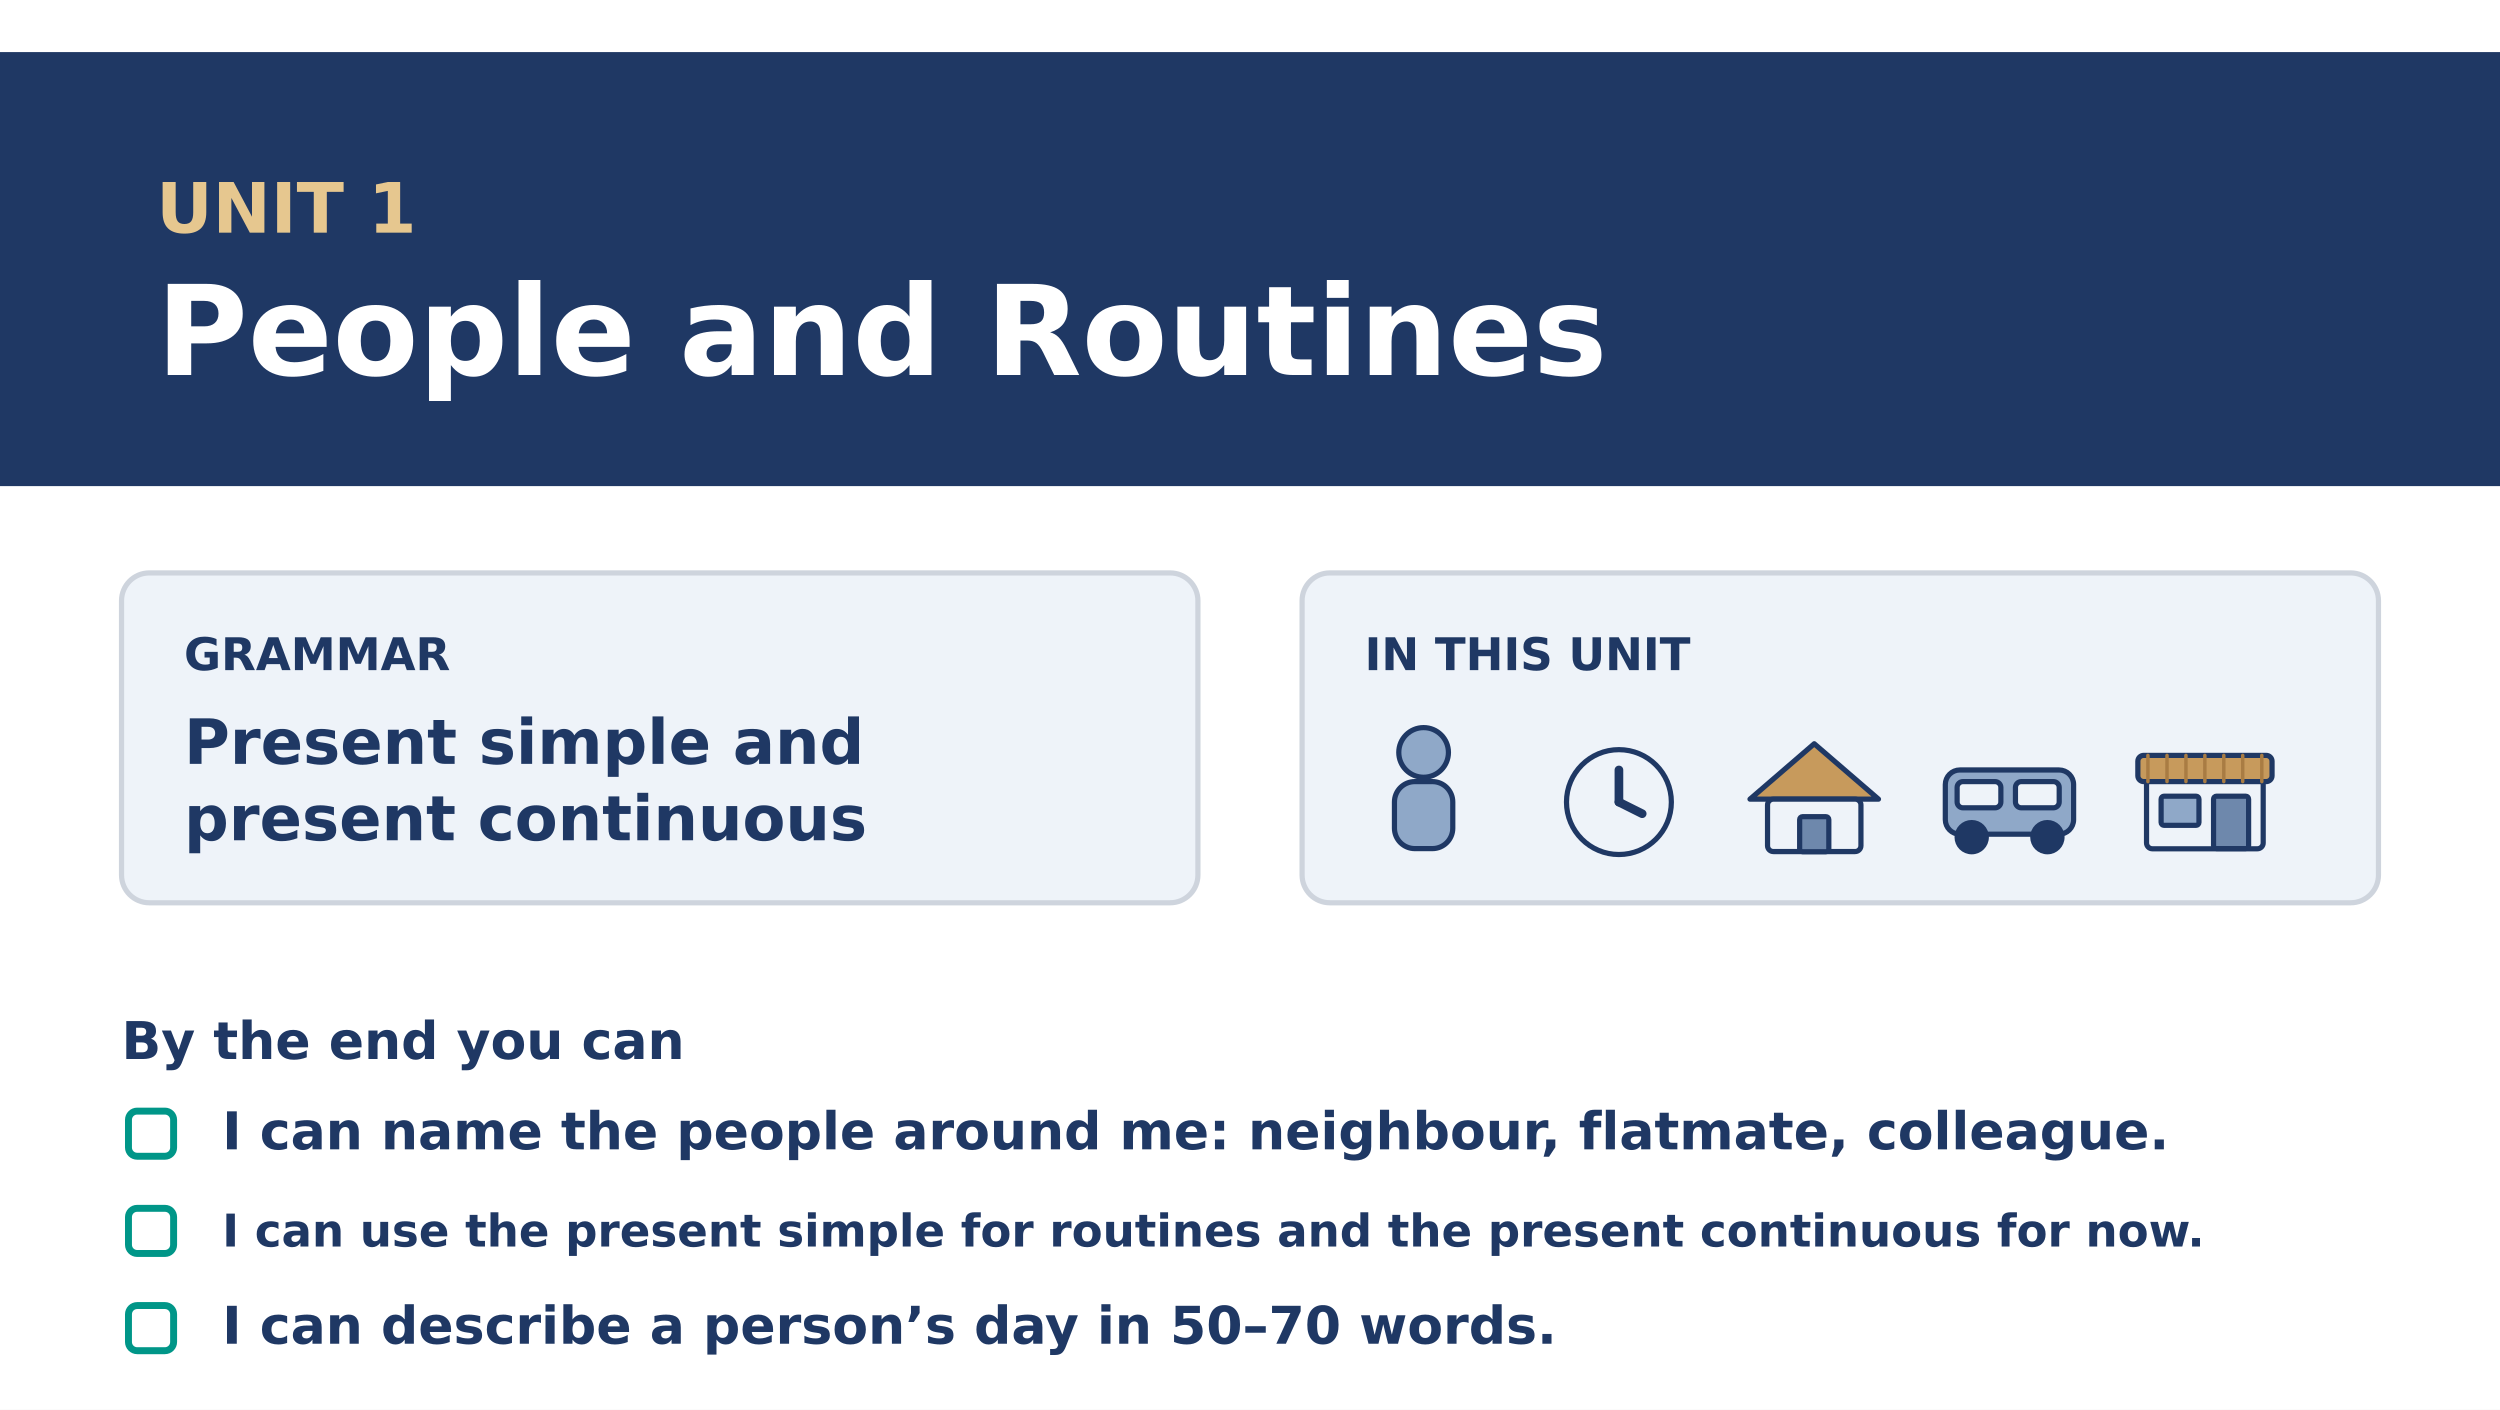
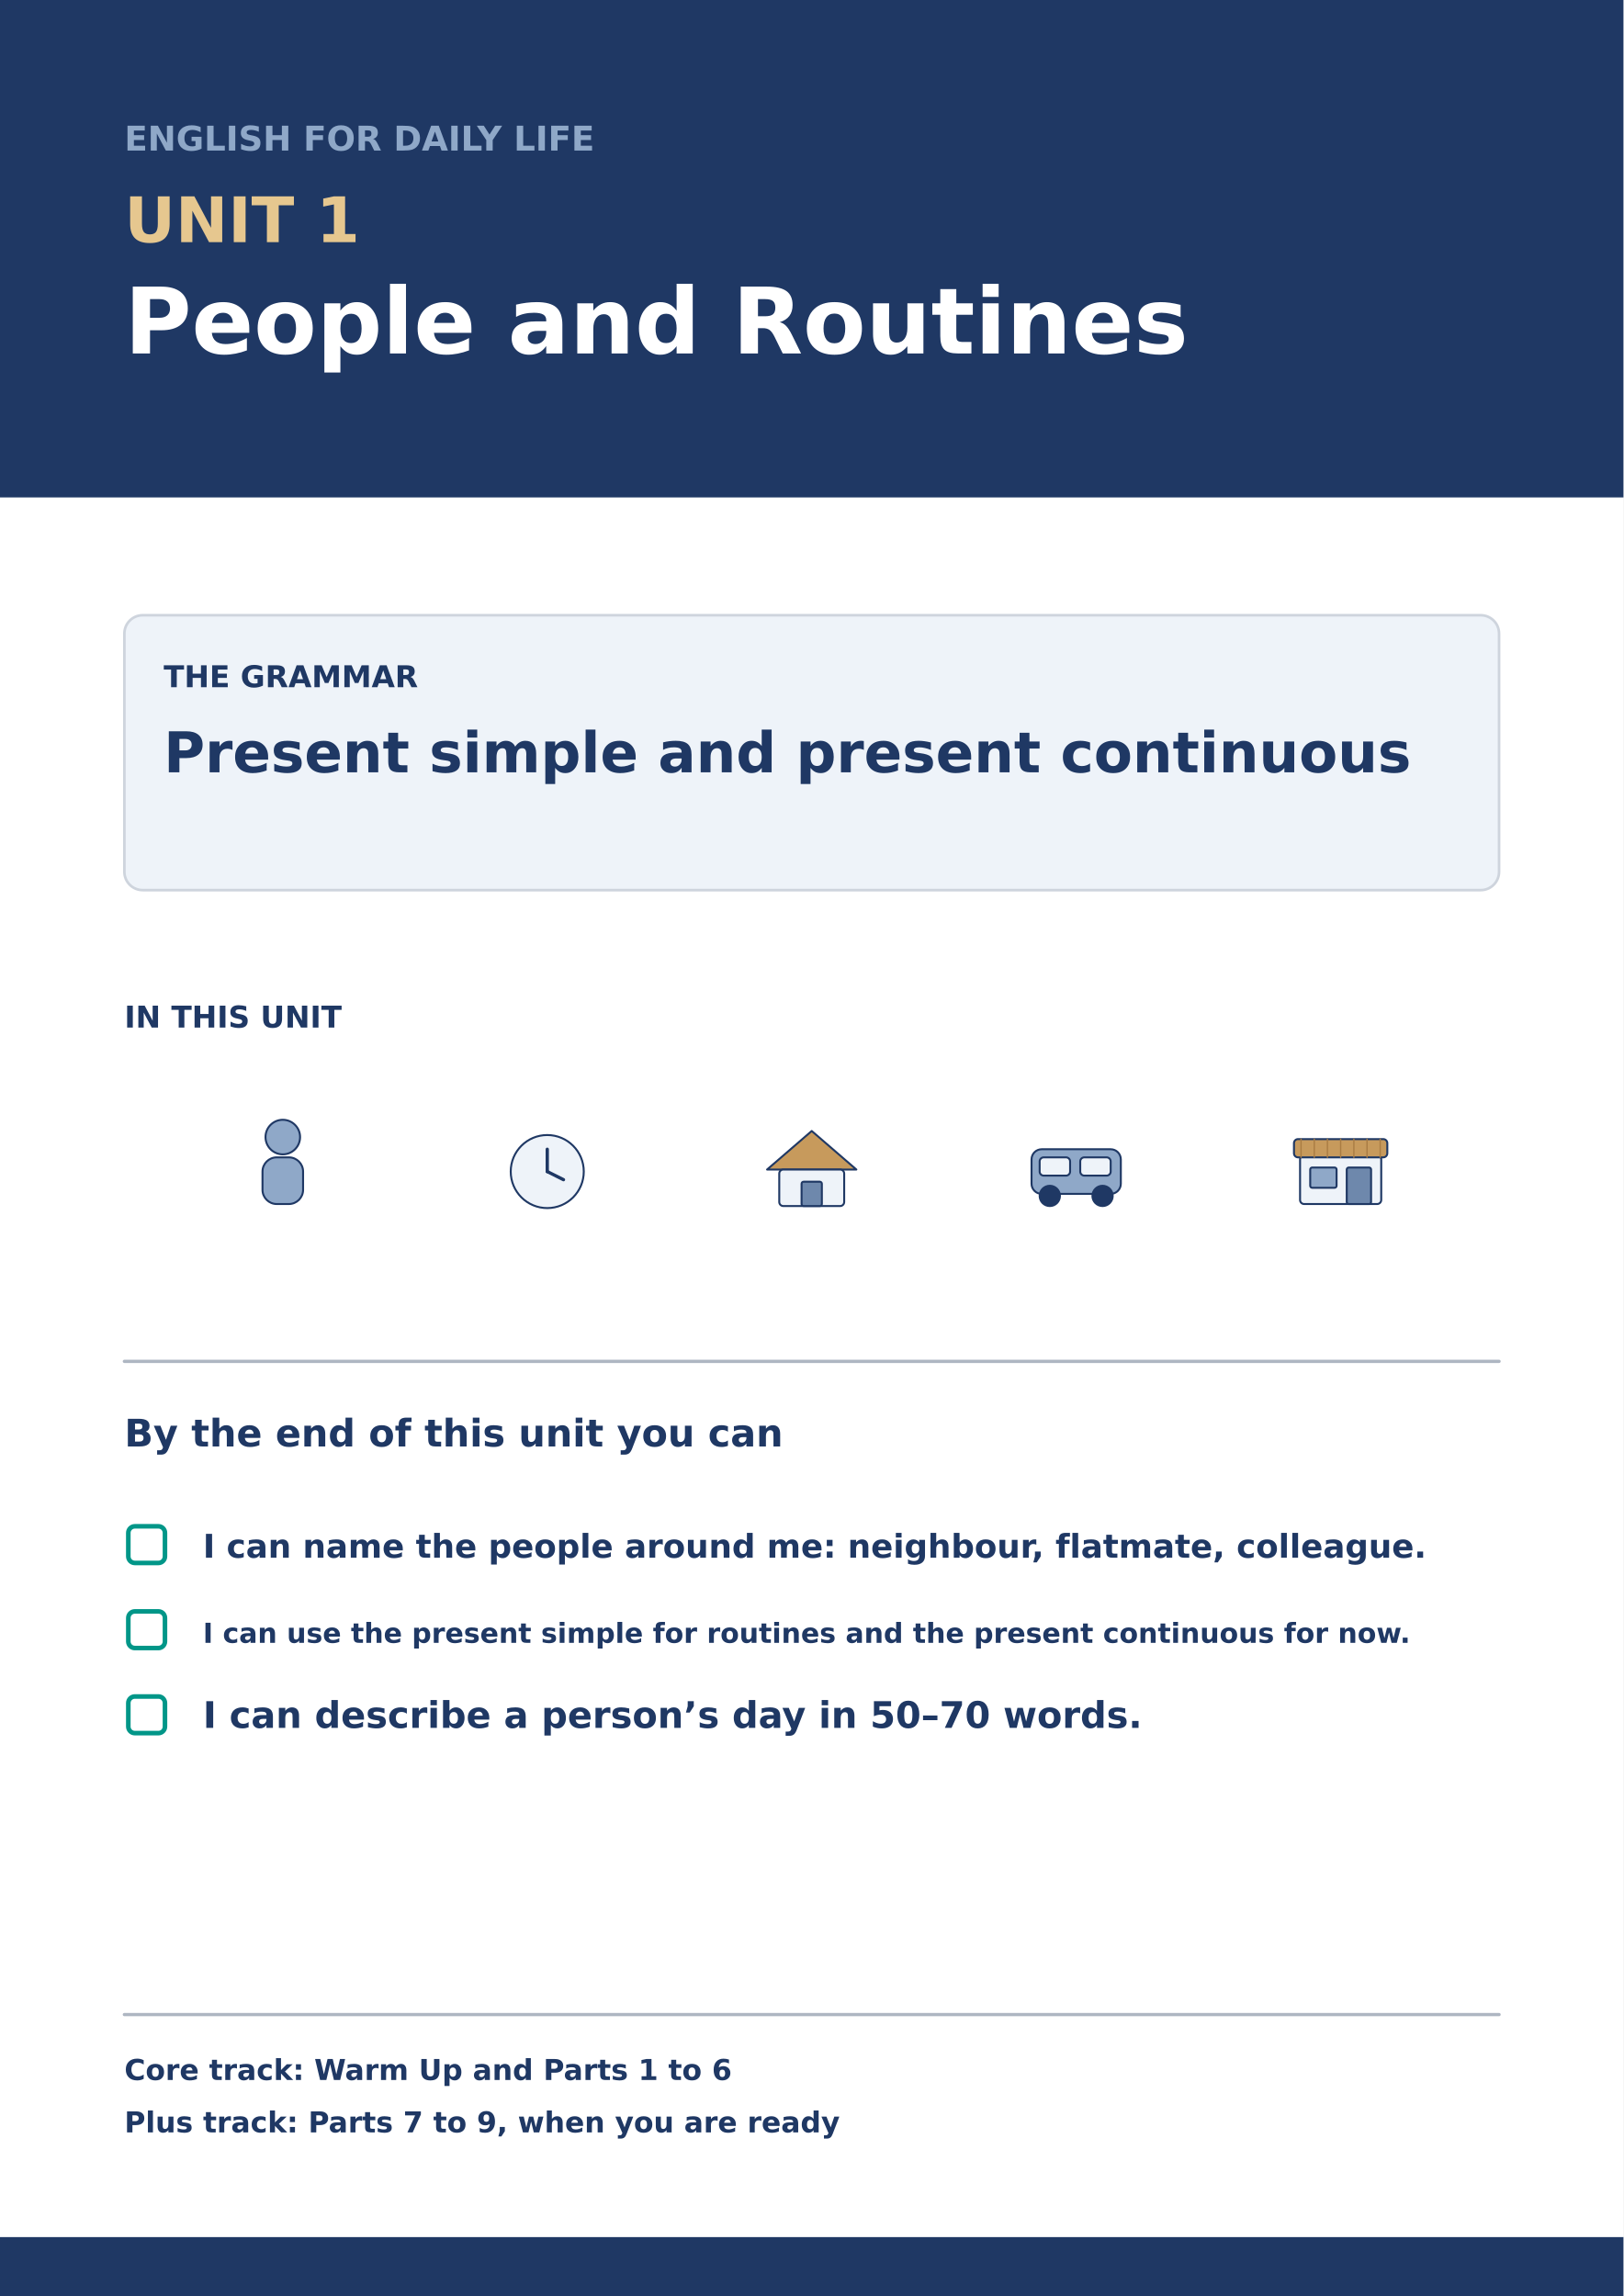
- <svg xmlns="http://www.w3.org/2000/svg" width="1440" height="812" viewBox="0 0 1440 812">
-   <rect width="1440" height="812" fill="#FFFFFF" />
-   <rect x="0.0" y="30.0" width="1440.0" height="250.0" rx="0" fill="#1F3864" stroke="#1F3864" stroke-width="0" />
-   <text x="90.0" y="134.0" font-family="DejaVu Sans" font-size="40" font-weight="bold" fill="#E6C78F" text-anchor="start">UNIT 1</text>
-   <text x="90.0" y="216.0" font-family="DejaVu Sans" font-size="72" font-weight="bold" fill="#FFFFFF" text-anchor="start">People and Routines</text>
-   <rect x="70.0" y="330.0" width="620.0" height="190.0" rx="16" fill="#EEF3F9" stroke="#CED4DD" stroke-width="3" />
-   <text x="106.0" y="386.0" font-family="DejaVu Sans" font-size="26" font-weight="bold" fill="#1F3864" text-anchor="start">GRAMMAR</text>
-   <text x="106.0" y="440.0" font-family="DejaVu Sans" font-size="36" font-weight="bold" fill="#1F3864" text-anchor="start">Present simple and</text>
-   <text x="106.0" y="484.0" font-family="DejaVu Sans" font-size="36" font-weight="bold" fill="#1F3864" text-anchor="start">present continuous</text>
-   <rect x="750.0" y="330.0" width="620.0" height="190.0" rx="16" fill="#EEF3F9" stroke="#CED4DD" stroke-width="3" />
-   <text x="786.0" y="386.0" font-family="DejaVu Sans" font-size="26" font-weight="bold" fill="#1F3864" text-anchor="start">IN THIS UNIT</text>
-   <circle cx="820.0" cy="433.4" r="14.3" fill="#8FA8C8" stroke="#1F3864" stroke-width="3" />
-   <rect x="803.2" y="450.2" width="33.6" height="38.6" rx="11.76" fill="#8FA8C8" stroke="#1F3864" stroke-width="3" />
-   <circle cx="932.5" cy="462.0" r="30.2" fill="#EEF3F9" stroke="#1F3864" stroke-width="3" />
-   <line x1="932.5" y1="462.0" x2="932.5" y2="443.5" stroke="#1F3864" stroke-width="5" stroke-linecap="round" />
-   <line x1="932.5" y1="462.0" x2="945.9" y2="468.7" stroke="#1F3864" stroke-width="5" stroke-linecap="round" />
-   <path d="M 1008.0 460.3 L 1045.0 428.4 L 1082.0 460.3 Z" fill="#C79A5C" stroke="#1F3864" stroke-width="3" stroke-linecap="round" stroke-linejoin="round" />
-   <rect x="1018.1" y="460.3" width="53.8" height="30.2" rx="3.36" fill="#EEF3F9" stroke="#1F3864" stroke-width="3" />
-   <rect x="1036.6" y="470.4" width="16.8" height="20.2" rx="1.68" fill="#6E88AC" stroke="#1F3864" stroke-width="3" />
-   <rect x="1120.5" y="443.5" width="73.9" height="37.0" rx="8.4" fill="#8FA8C8" stroke="#1F3864" stroke-width="3" />
-   <rect x="1127.3" y="450.2" width="25.2" height="15.1" rx="3.36" fill="#EEF3F9" stroke="#1F3864" stroke-width="3" />
-   <rect x="1160.9" y="450.2" width="25.2" height="15.1" rx="3.36" fill="#EEF3F9" stroke="#1F3864" stroke-width="3" />
-   <circle cx="1135.7" cy="482.2" r="8.4" fill="#1F3864" stroke="#1F3864" stroke-width="3" />
-   <circle cx="1179.3" cy="482.2" r="8.4" fill="#1F3864" stroke="#1F3864" stroke-width="3" />
-   <rect x="1236.4" y="448.6" width="67.2" height="40.3" rx="3.36" fill="#EEF3F9" stroke="#1F3864" stroke-width="3" />
-   <rect x="1231.4" y="435.1" width="77.3" height="15.1" rx="3.36" fill="#C79A5C" stroke="#1F3864" stroke-width="3" />
-   <line x1="1237.2" y1="435.1" x2="1237.2" y2="450.2" stroke="#A97C43" stroke-width="2" stroke-linecap="round" />
-   <line x1="1248.2" y1="435.1" x2="1248.2" y2="450.2" stroke="#A97C43" stroke-width="2" stroke-linecap="round" />
-   <line x1="1259.1" y1="435.1" x2="1259.1" y2="450.2" stroke="#A97C43" stroke-width="2" stroke-linecap="round" />
-   <line x1="1270.0" y1="435.1" x2="1270.0" y2="450.2" stroke="#A97C43" stroke-width="2" stroke-linecap="round" />
-   <line x1="1280.9" y1="435.1" x2="1280.9" y2="450.2" stroke="#A97C43" stroke-width="2" stroke-linecap="round" />
-   <line x1="1291.8" y1="435.1" x2="1291.8" y2="450.2" stroke="#A97C43" stroke-width="2" stroke-linecap="round" />
-   <line x1="1302.8" y1="435.1" x2="1302.8" y2="450.2" stroke="#A97C43" stroke-width="2" stroke-linecap="round" />
-   <rect x="1244.8" y="458.6" width="21.8" height="16.8" rx="1.68" fill="#8FA8C8" stroke="#1F3864" stroke-width="3" />
-   <rect x="1275.0" y="458.6" width="20.2" height="30.2" rx="1.68" fill="#6E88AC" stroke="#1F3864" stroke-width="3" />
-   <text x="70.0" y="610.0" font-family="DejaVu Sans" font-size="30" font-weight="bold" fill="#1F3864" text-anchor="start">By the end you can</text>
-   <rect x="74.0" y="640.0" width="26.0" height="26.0" rx="5" fill="#FFFFFF" stroke="#009688" stroke-width="4" />
-   <text x="128.0" y="662.0" font-family="DejaVu Sans" font-size="30" font-weight="bold" fill="#1F3864" text-anchor="start">I can name the people around me: neighbour, flatmate, colleague.</text>
-   <rect x="74.0" y="696.0" width="26.0" height="26.0" rx="5" fill="#FFFFFF" stroke="#009688" stroke-width="4" />
-   <text x="128.0" y="718.0" font-family="DejaVu Sans" font-size="26" font-weight="bold" fill="#1F3864" text-anchor="start">I can use the present simple for routines and the present continuous for now.</text>
-   <rect x="74.0" y="752.0" width="26.0" height="26.0" rx="5" fill="#FFFFFF" stroke="#009688" stroke-width="4" />
-   <text x="128.0" y="774.0" font-family="DejaVu Sans" font-size="30" font-weight="bold" fill="#1F3864" text-anchor="start">I can describe a person’s day in 50–70 words.</text>
+ <svg xmlns="http://www.w3.org/2000/svg" width="2480" height="3508" viewBox="0 0 2480 3508">
+   <rect width="2480" height="3508" fill="#FFFFFF" />
+   <rect x="0.0" y="0.0" width="2480.0" height="760.0" rx="0" fill="#1F3864" stroke="#1F3864" stroke-width="0" />
+   <text x="190.0" y="230.0" font-family="DejaVu Sans" font-size="52" font-weight="bold" fill="#8FA8C8" text-anchor="start">ENGLISH FOR DAILY LIFE</text>
+   <text x="190.0" y="370.0" font-family="DejaVu Sans" font-size="96" font-weight="bold" fill="#E6C78F" text-anchor="start">UNIT 1</text>
+   <text x="190.0" y="540.0" font-family="DejaVu Sans" font-size="140" font-weight="bold" fill="#FFFFFF" text-anchor="start">People and Routines</text>
+   <rect x="190.0" y="940.0" width="2100.0" height="420.0" rx="28" fill="#EEF3F9" stroke="#CED4DD" stroke-width="4" />
+   <text x="250.0" y="1050.0" font-family="DejaVu Sans" font-size="46" font-weight="bold" fill="#1F3864" text-anchor="start">THE GRAMMAR</text>
+   <text x="250.0" y="1180.0" font-family="DejaVu Sans" font-size="86" font-weight="bold" fill="#1F3864" text-anchor="start">Present simple and present continuous</text>
+   <text x="190.0" y="1570.0" font-family="DejaVu Sans" font-size="46" font-weight="bold" fill="#1F3864" text-anchor="start">IN THIS UNIT</text>
+   <circle cx="432.0" cy="1737.3" r="26.4" fill="#8FA8C8" stroke="#1F3864" stroke-width="3" />
+   <rect x="401.0" y="1768.3" width="62.0" height="71.3" rx="21.7" fill="#8FA8C8" stroke="#1F3864" stroke-width="3" />
+   <circle cx="836.0" cy="1790.0" r="55.8" fill="#EEF3F9" stroke="#1F3864" stroke-width="3" />
+   <line x1="836.0" y1="1790.0" x2="836.0" y2="1755.9" stroke="#1F3864" stroke-width="5" stroke-linecap="round" />
+   <line x1="836.0" y1="1790.0" x2="860.8" y2="1802.4" stroke="#1F3864" stroke-width="5" stroke-linecap="round" />
+   <path d="M 1171.8 1786.9 L 1240.0 1728.0 L 1308.2 1786.9 Z" fill="#C79A5C" stroke="#1F3864" stroke-width="3" stroke-linecap="round" stroke-linejoin="round" />
+   <rect x="1190.4" y="1786.9" width="99.2" height="55.8" rx="6.2" fill="#EEF3F9" stroke="#1F3864" stroke-width="3" />
+   <rect x="1224.5" y="1805.5" width="31.0" height="37.2" rx="3.1" fill="#6E88AC" stroke="#1F3864" stroke-width="3" />
+   <rect x="1575.8" y="1755.9" width="136.4" height="68.2" rx="15.5" fill="#8FA8C8" stroke="#1F3864" stroke-width="3" />
+   <rect x="1588.2" y="1768.3" width="46.5" height="27.9" rx="6.2" fill="#EEF3F9" stroke="#1F3864" stroke-width="3" />
+   <rect x="1650.2" y="1768.3" width="46.5" height="27.9" rx="6.2" fill="#EEF3F9" stroke="#1F3864" stroke-width="3" />
+   <circle cx="1603.7" cy="1827.2" r="15.5" fill="#1F3864" stroke="#1F3864" stroke-width="3" />
+   <circle cx="1684.3" cy="1827.2" r="15.5" fill="#1F3864" stroke="#1F3864" stroke-width="3" />
+   <rect x="1986.0" y="1765.2" width="124.0" height="74.4" rx="6.2" fill="#EEF3F9" stroke="#1F3864" stroke-width="3" />
+   <rect x="1976.7" y="1740.4" width="142.6" height="27.9" rx="6.2" fill="#C79A5C" stroke="#1F3864" stroke-width="3" />
+   <line x1="1987.5" y1="1740.4" x2="1987.5" y2="1768.3" stroke="#A97C43" stroke-width="2" stroke-linecap="round" />
+   <line x1="2007.7" y1="1740.4" x2="2007.7" y2="1768.3" stroke="#A97C43" stroke-width="2" stroke-linecap="round" />
+   <line x1="2027.8" y1="1740.4" x2="2027.8" y2="1768.3" stroke="#A97C43" stroke-width="2" stroke-linecap="round" />
+   <line x1="2048.0" y1="1740.4" x2="2048.0" y2="1768.3" stroke="#A97C43" stroke-width="2" stroke-linecap="round" />
+   <line x1="2068.2" y1="1740.4" x2="2068.2" y2="1768.3" stroke="#A97C43" stroke-width="2" stroke-linecap="round" />
+   <line x1="2088.3" y1="1740.4" x2="2088.3" y2="1768.3" stroke="#A97C43" stroke-width="2" stroke-linecap="round" />
+   <line x1="2108.4" y1="1740.4" x2="2108.4" y2="1768.3" stroke="#A97C43" stroke-width="2" stroke-linecap="round" />
+   <rect x="2001.5" y="1783.8" width="40.3" height="31.0" rx="3.1" fill="#8FA8C8" stroke="#1F3864" stroke-width="3" />
+   <rect x="2057.3" y="1783.8" width="37.2" height="55.8" rx="3.1" fill="#6E88AC" stroke="#1F3864" stroke-width="3" />
+   <line x1="190.0" y1="2080.0" x2="2290.0" y2="2080.0" stroke="#AEB6C2" stroke-width="5" stroke-linecap="round" />
+   <text x="190.0" y="2210.0" font-family="DejaVu Sans" font-size="58" font-weight="bold" fill="#1F3864" text-anchor="start">By the end of this unit you can</text>
+   <rect x="196.0" y="2332.0" width="56.0" height="56.0" rx="10" fill="#FFFFFF" stroke="#009688" stroke-width="7" />
+   <text x="310.0" y="2380.0" font-family="DejaVu Sans" font-size="50" font-weight="bold" fill="#1F3864" text-anchor="start">I can name the people around me: neighbour, flatmate, colleague.</text>
+   <rect x="196.0" y="2462.0" width="56.0" height="56.0" rx="10" fill="#FFFFFF" stroke="#009688" stroke-width="7" />
+   <text x="310.0" y="2510.0" font-family="DejaVu Sans" font-size="42" font-weight="bold" fill="#1F3864" text-anchor="start">I can use the present simple for routines and the present continuous for now.</text>
+   <rect x="196.0" y="2592.0" width="56.0" height="56.0" rx="10" fill="#FFFFFF" stroke="#009688" stroke-width="7" />
+   <text x="310.0" y="2640.0" font-family="DejaVu Sans" font-size="56" font-weight="bold" fill="#1F3864" text-anchor="start">I can describe a person’s day in 50–70 words.</text>
+   <line x1="190.0" y1="3078.0" x2="2290.0" y2="3078.0" stroke="#AEB6C2" stroke-width="5" stroke-linecap="round" />
+   <text x="190.0" y="3178.0" font-family="DejaVu Sans" font-size="44" font-weight="bold" fill="#1F3864" text-anchor="start">Core track: Warm Up and Parts 1 to 6</text>
+   <text x="190.0" y="3258.0" font-family="DejaVu Sans" font-size="44" font-weight="bold" fill="#1F3864" text-anchor="start">Plus track: Parts 7 to 9, when you are ready</text>
+   <rect x="0.0" y="3418.0" width="2480.0" height="90.0" rx="0" fill="#1F3864" stroke="#1F3864" stroke-width="0" />
</svg>
